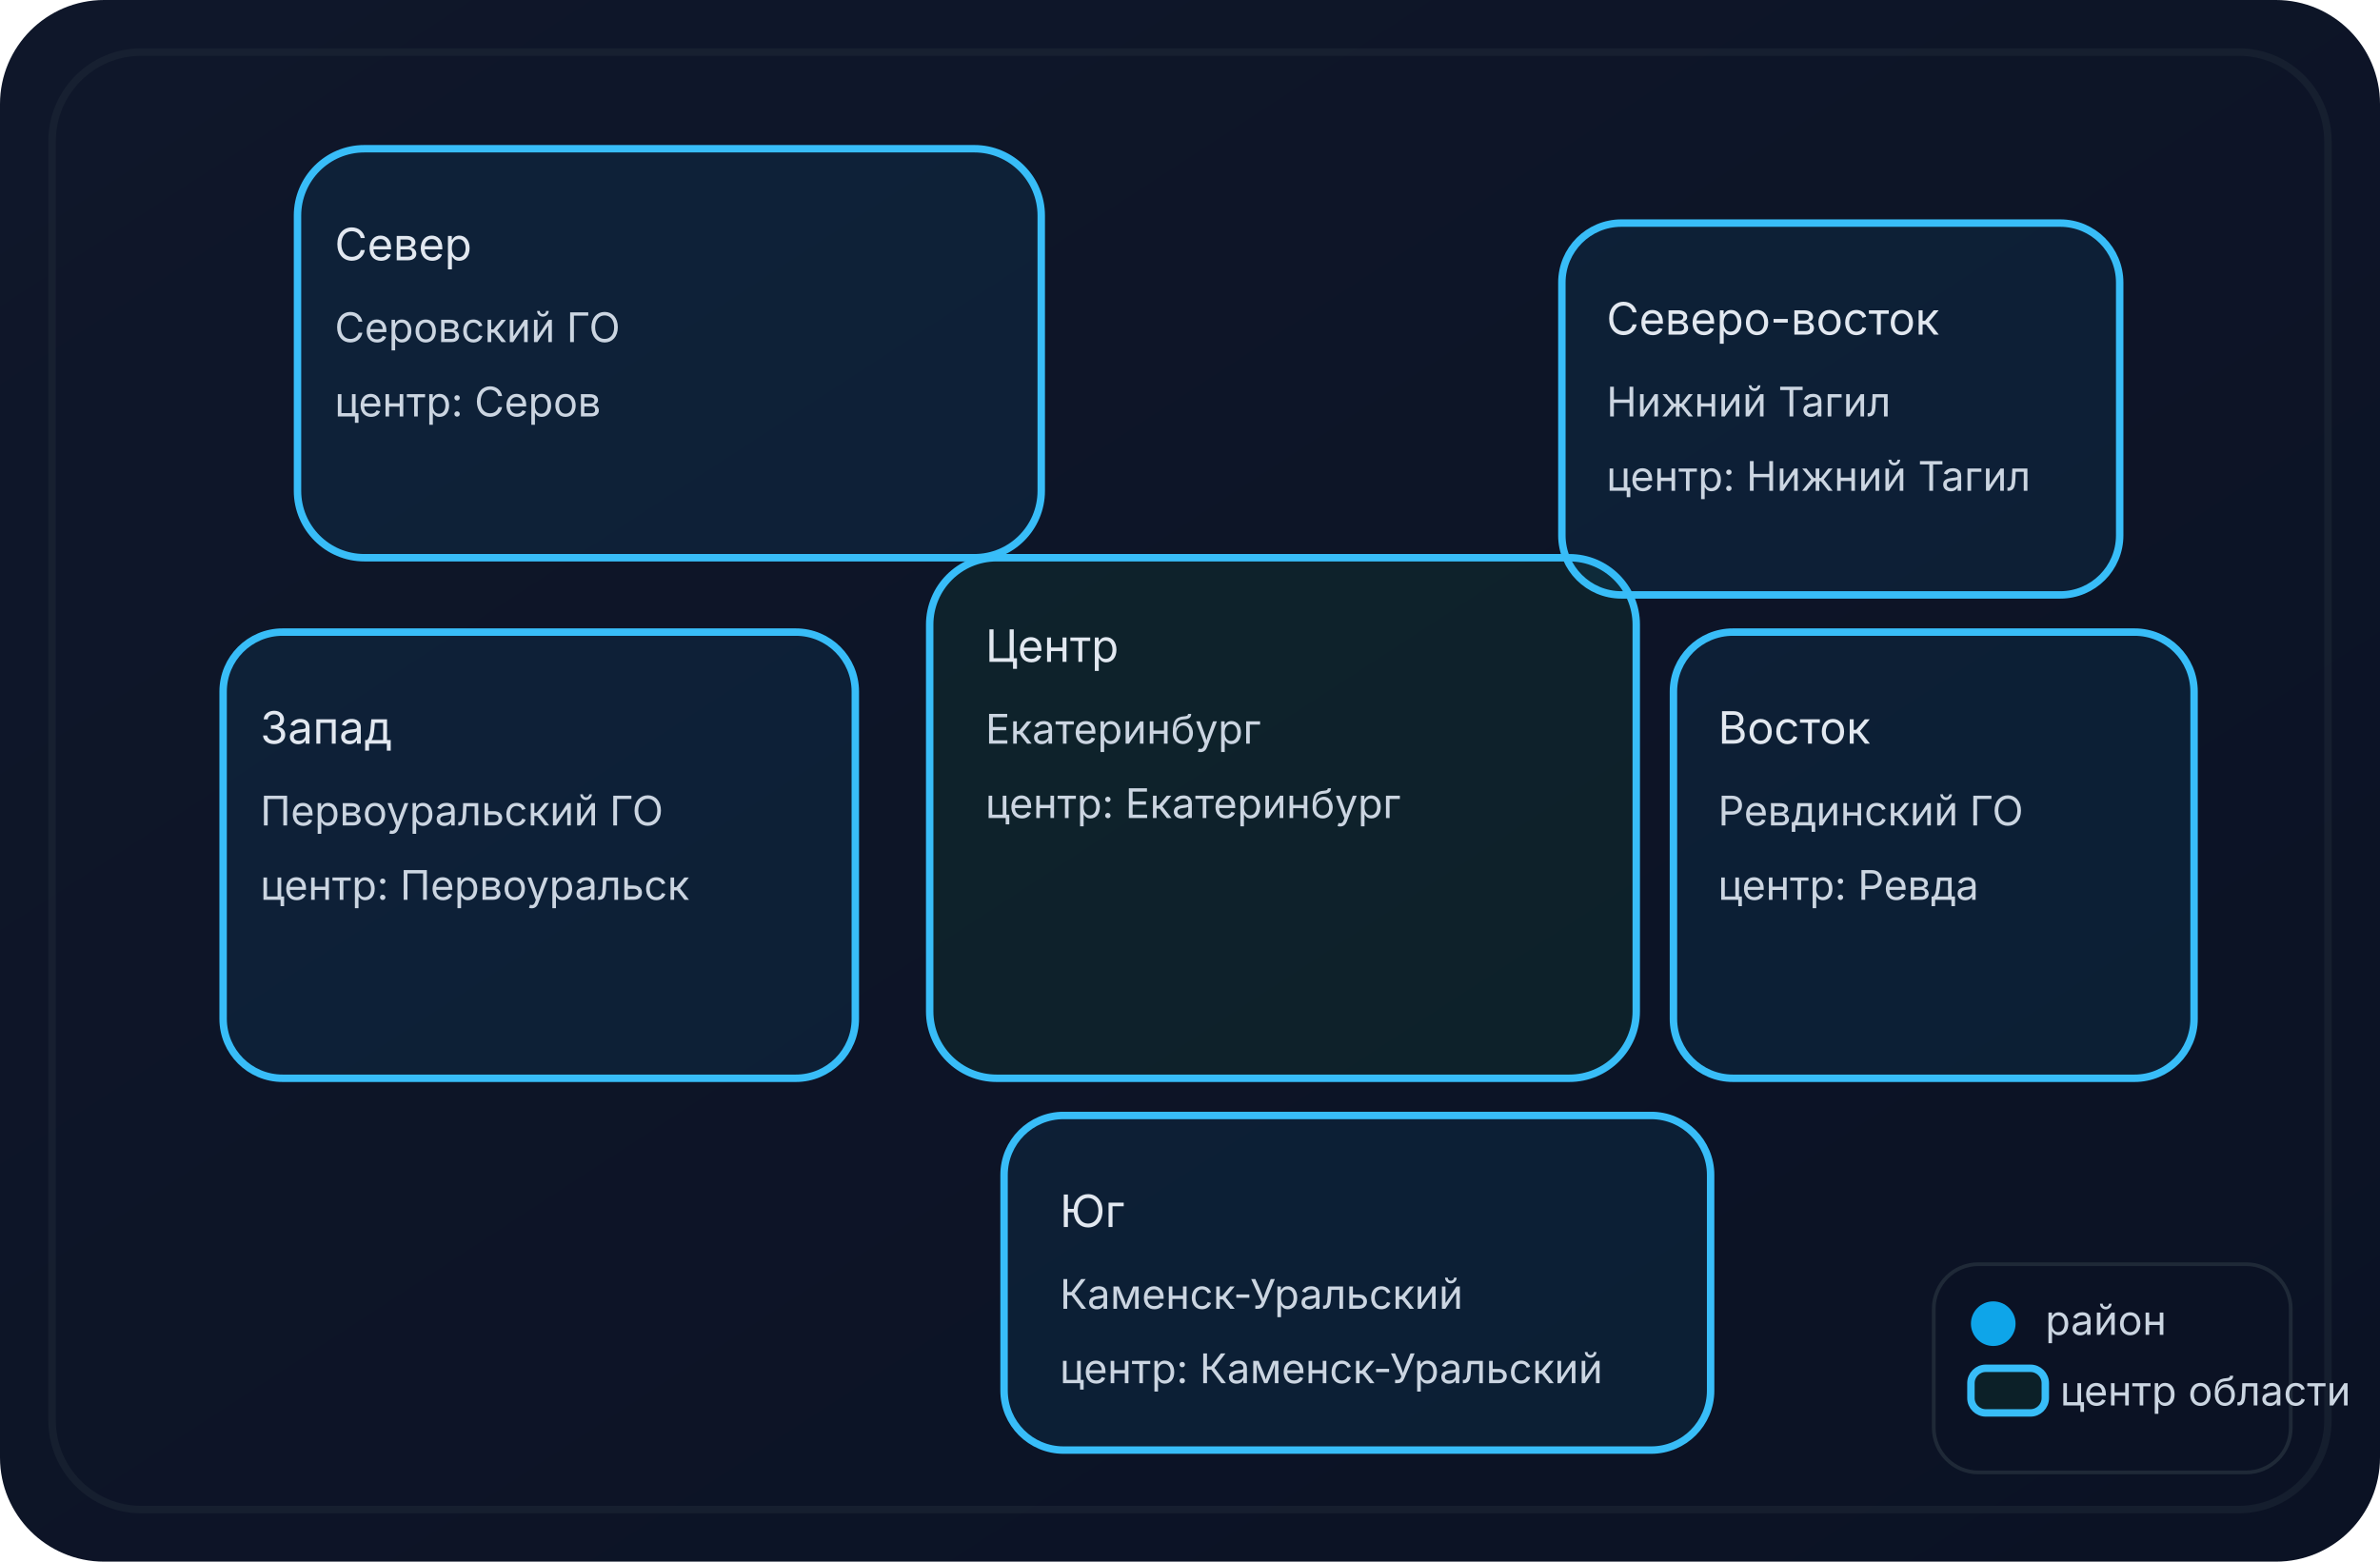
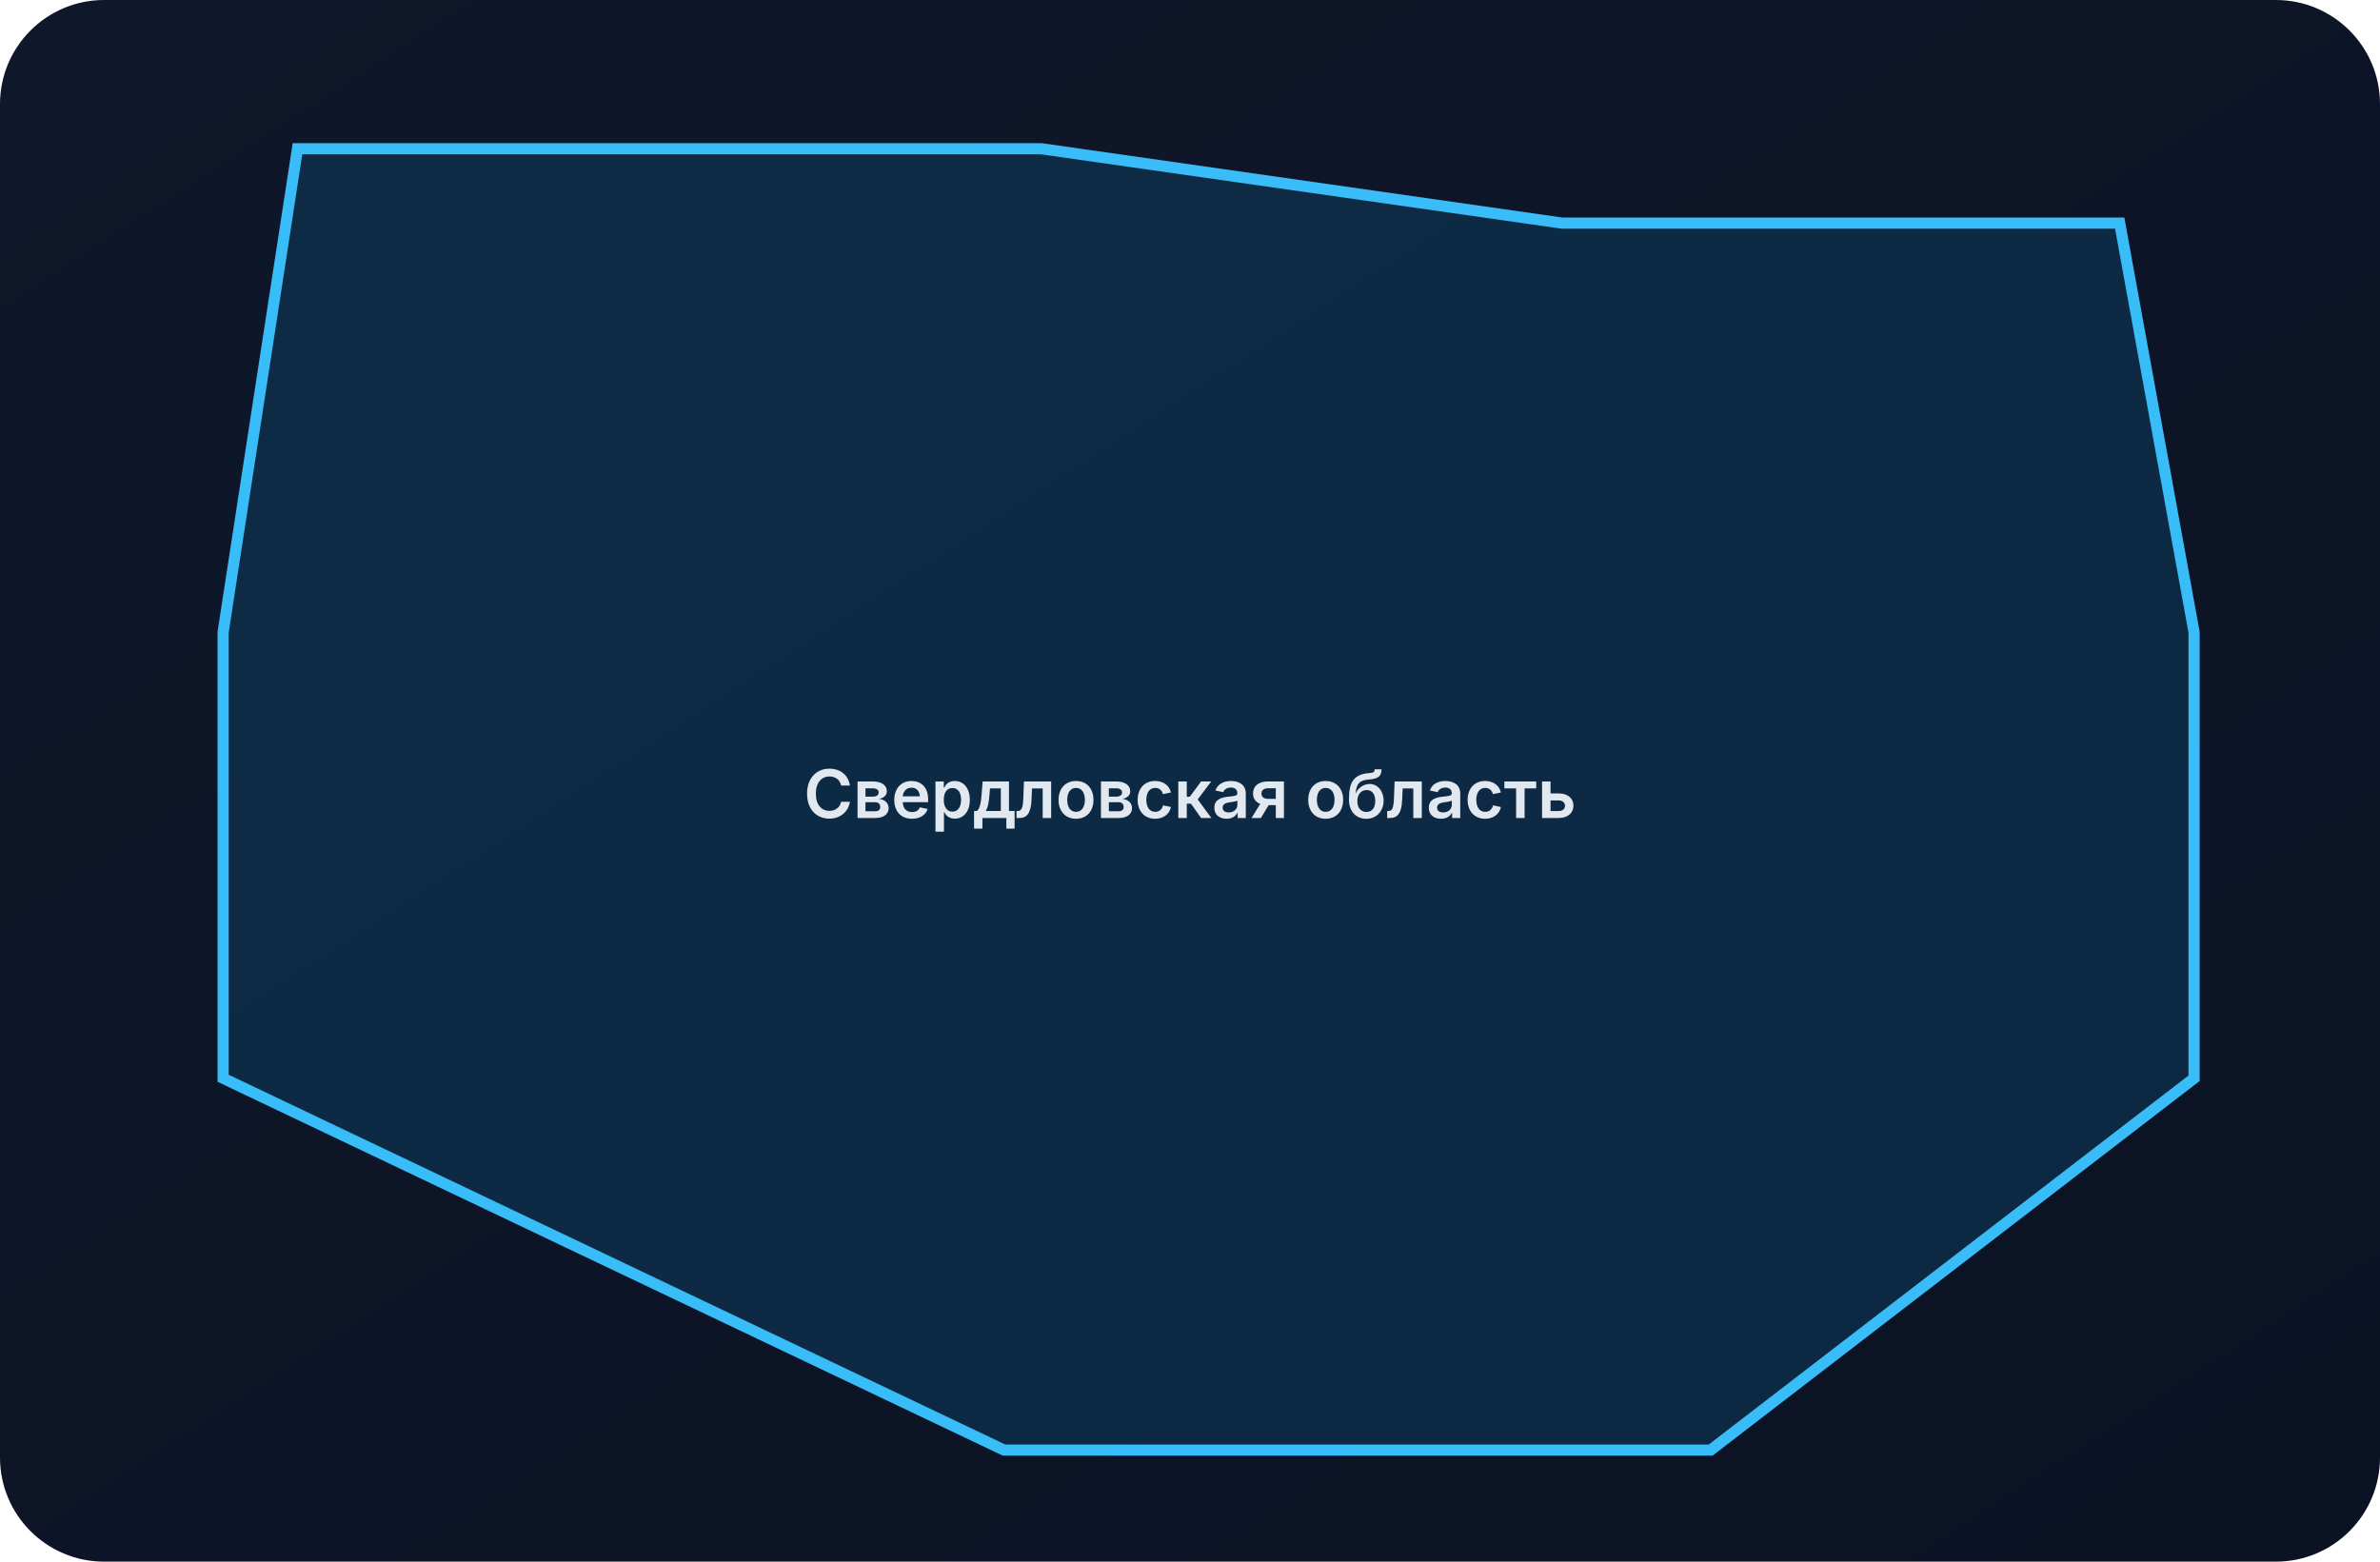
<svg xmlns="http://www.w3.org/2000/svg" viewBox="0 0 640 420" role="img" aria-label="Схема Свердловской области">
  <defs>
    <linearGradient id="bg" x1="0" x2="1" y1="0" y2="1">
      <stop offset="0" stop-color="#0f172a" />
      <stop offset="1" stop-color="#0b1224" />
    </linearGradient>
    <style>
-       .frame { fill: none; stroke: #1f2937; stroke-width: 2; }
-       .zone { stroke: #38bdf8; stroke-width: 2; fill-opacity: 0.08; }
-       .label { fill: #e2e8f0; font-size: 12px; font-family: "Inter", "Segoe UI", Arial, sans-serif; }
-       .small { fill: #cbd5e1; font-size: 11px; font-family: "Inter", "Segoe UI", Arial, sans-serif; }
-       .badge { fill: #0ea5e9; }
+       .region-border { fill: none; stroke: #38bdf8; stroke-width: 3; }
+       .region-fill { fill: #0ea5e9; fill-opacity: 0.15; }
+       .label { fill: #e2e8f0; font-size: 18px; font-family: "Inter", "Segoe UI", Arial, sans-serif; font-weight: 600; }
    </style>
  </defs>
  <rect x="0" y="0" width="640" height="420" rx="28" fill="url(#bg)" />
-   <rect x="14" y="14" width="612" height="392" rx="24" class="frame" opacity="0.5" />
-   <rect x="80" y="40" width="200" height="110" rx="18" class="zone" fill="#0ea5e9" />
-   <text x="90" y="70" class="label">Север</text>
-   <text x="90" y="92" class="small">Серовский ГО</text>
-   <text x="90" y="112" class="small">центр: Серов</text>
-   <rect x="60" y="170" width="170" height="120" rx="16" class="zone" fill="#0ea5e9" />
-   <text x="70" y="200" class="label">Запад</text>
-   <text x="70" y="222" class="small">Первоуральский ГО</text>
-   <text x="70" y="242" class="small">центр: Первоуральск</text>
-   <rect x="250" y="150" width="190" height="140" rx="18" class="zone" fill="#22c55e" />
-   <text x="265" y="178" class="label">Центр</text>
-   <text x="265" y="200" class="small">Екатеринбург</text>
-   <text x="265" y="220" class="small">центр: Екатеринбург</text>
-   <rect x="450" y="170" width="140" height="120" rx="16" class="zone" fill="#0ea5e9" />
-   <text x="462" y="200" class="label">Восток</text>
-   <text x="462" y="222" class="small">Ревдинский ГО</text>
-   <text x="462" y="242" class="small">центр: Ревда</text>
-   <rect x="270" y="300" width="190" height="90" rx="16" class="zone" fill="#0ea5e9" />
-   <text x="285" y="330" class="label">Юг</text>
-   <text x="285" y="352" class="small">Каменск-Уральский</text>
-   <text x="285" y="372" class="small">центр: Каменск-Уральский</text>
-   <rect x="420" y="60" width="150" height="100" rx="16" class="zone" fill="#0ea5e9" />
-   <text x="432" y="90" class="label">Северо-восток</text>
-   <text x="432" y="112" class="small">Нижний Тагил</text>
-   <text x="432" y="132" class="small">центр: Нижний Тагил</text>
-   <g transform="translate(520 340)">
-     <rect x="0" y="0" width="96" height="56" rx="12" fill="#0b1224" stroke="#1f2937" />
-     <circle cx="16" cy="16" r="6" class="badge" />
-     <text x="30" y="19" class="small">район</text>
-     <rect x="10" y="28" width="20" height="12" rx="4" class="zone" fill="#22c55e" stroke-width="0" />
-     <text x="34" y="38" class="small">центр области</text>
-   </g>
+   <path class="region-fill" d="M 80 40 L 280 40 L 420 60 L 570 60 L 590 170 L 590 290 L 460 390 L 270 390 L 60 290 L 60 170 Z" />
+   <path class="region-border" d="M 80 40 L 280 40 L 420 60 L 570 60 L 590 170 L 590 290 L 460 390 L 270 390 L 60 290 L 60 170 Z" />
+   <text x="320" y="220" class="label" text-anchor="middle">Свердловская область</text>
</svg>
